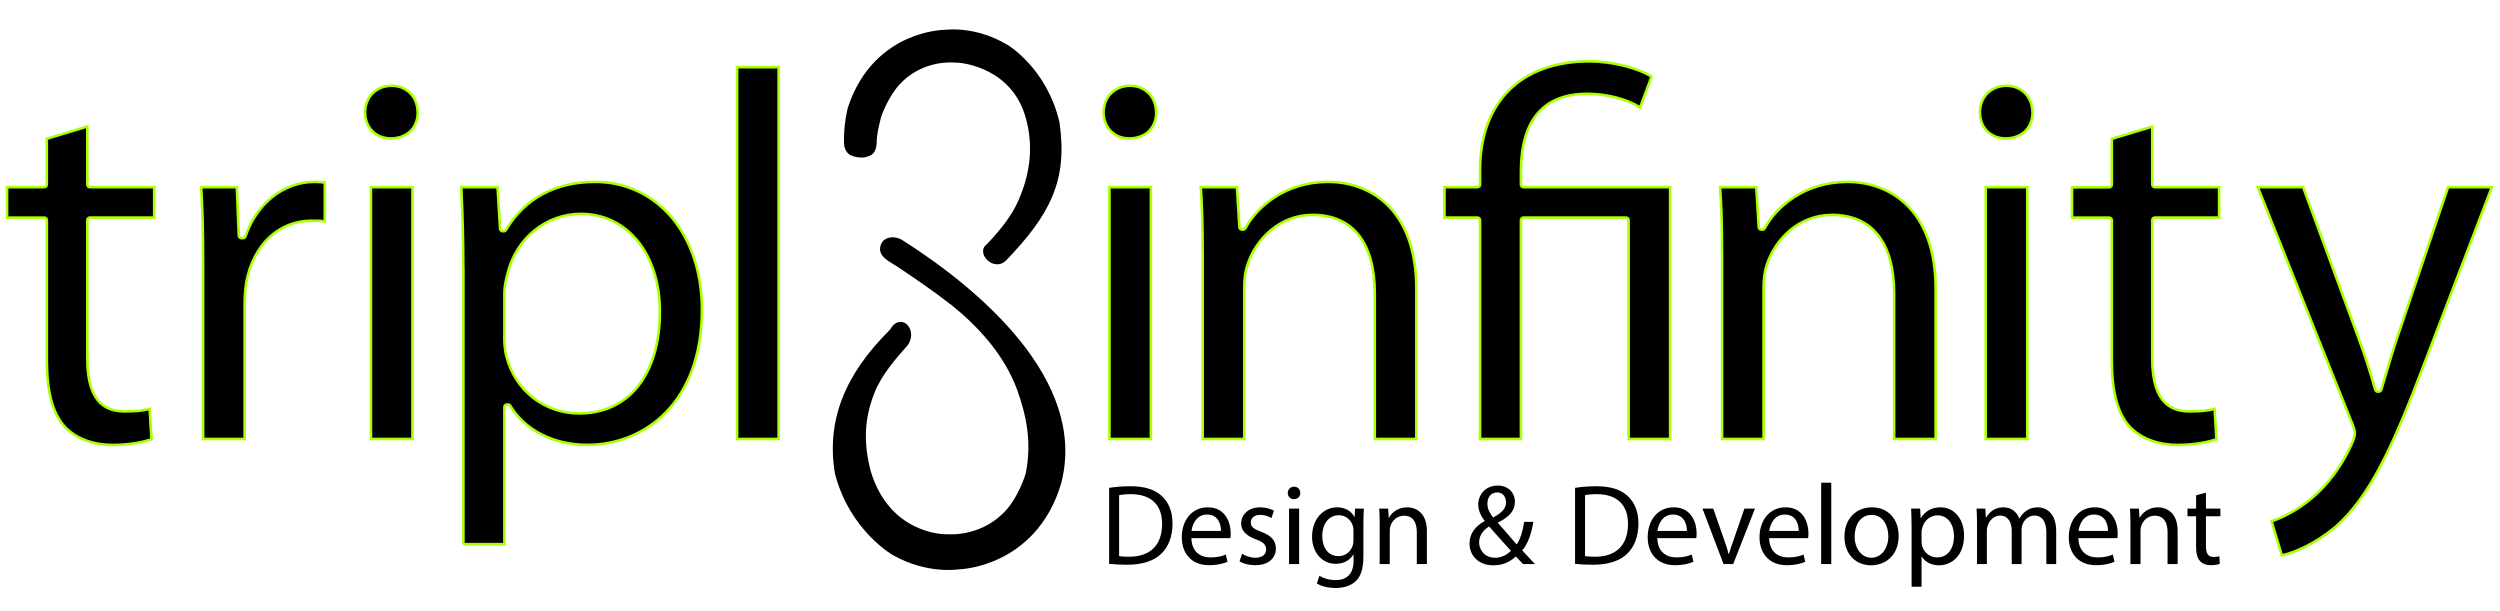
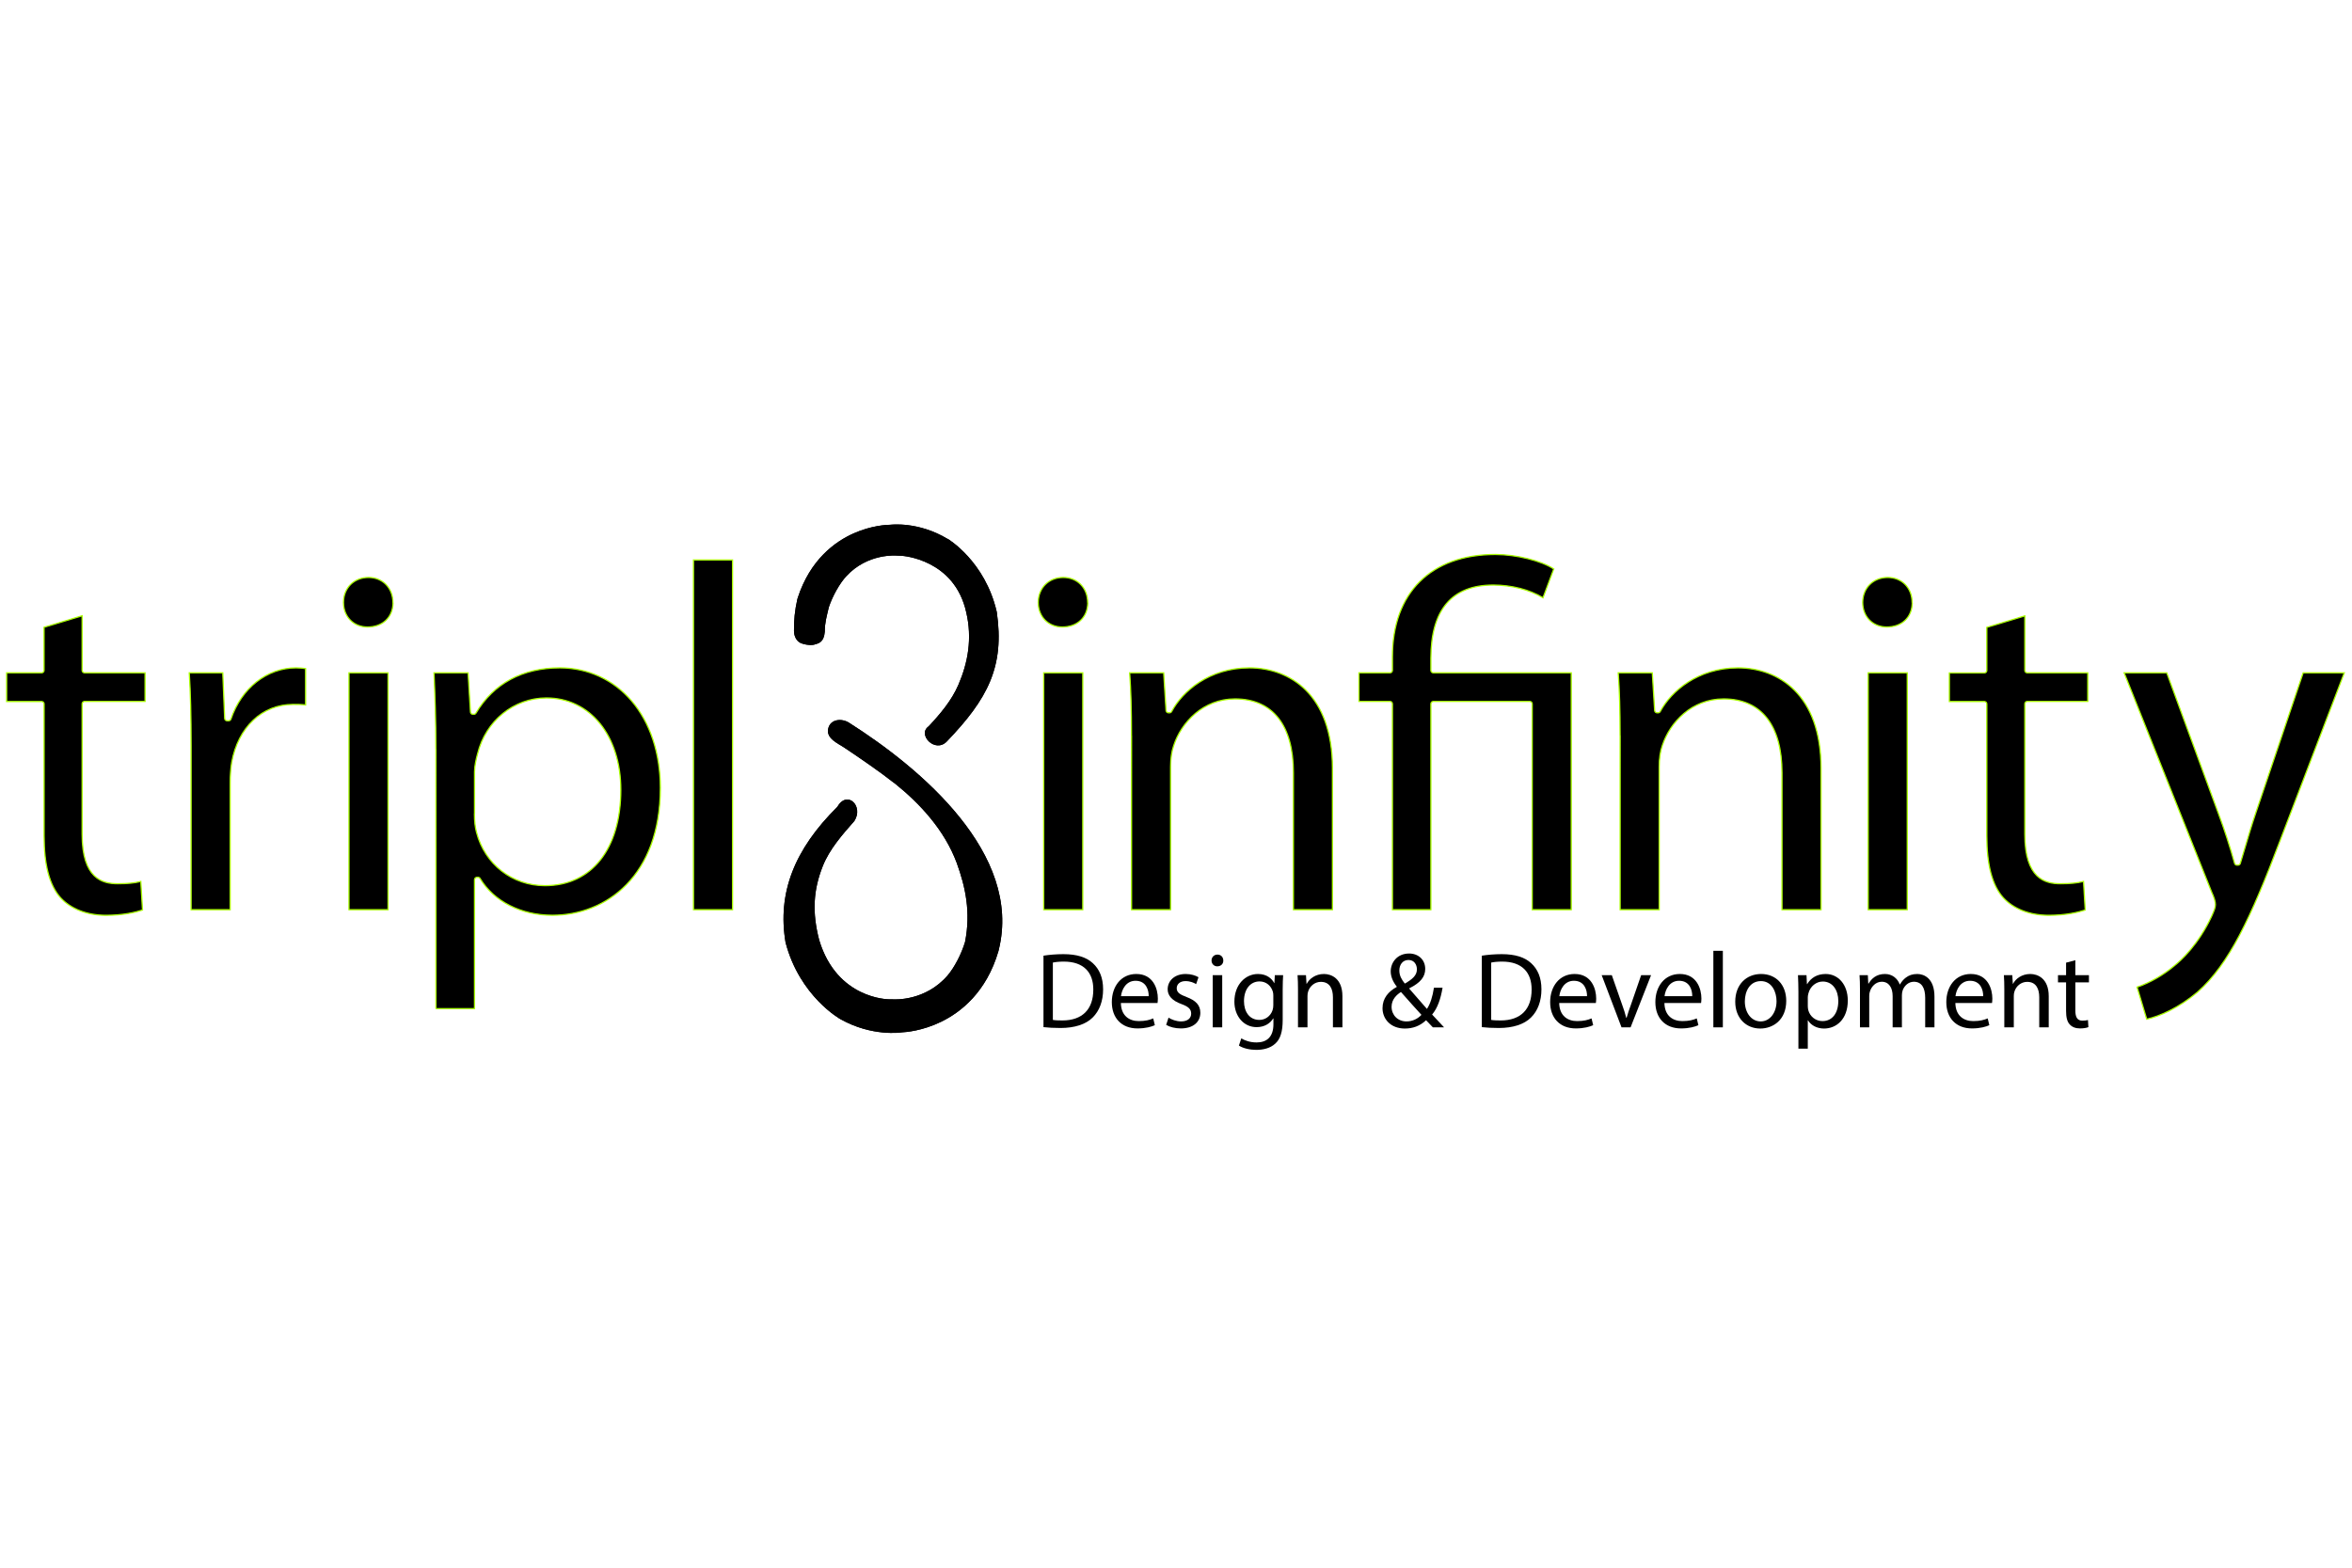
- <svg xmlns="http://www.w3.org/2000/svg" viewBox="0 0 960 234.375">
-   <g id="intro_tripl3infLogo">
-     <defs>
-       <g id="infSymMasks">
-         <mask id="infSymM1">
-           <path d="M386.774 17.198c-11.938-7.211-23.178-5.796-23.178-5.796-1.751.021-8.021.334-15.266 3.572-7.566 3.383-17.651 10.698-22.736 26.317l-.159.576c-.985 4.314-1.43 8.62-1.354 12.902.011 1.436.472 3.3 2 4.5 1.3 1 4.7 1.5 6.2 1.1 2.028-.563 3.999-1.021 4.368-5.303-.017-3.597.734-6.066 1.65-9.994 1.547-4.636 4.442-9.702 7.011-12.522 8.817-9.685 20.676-8.541 20.819-8.536l1.962.085c.186.012 21.5 1.3 26.3 23.1 2.5 10.688.681 20.566-3.233 29.609-2.784 6.432-7.453 11.918-12.14 16.917-4.708 3.3 2.6 11.1 7.4 6.2 16.846-17.527 23.652-30.63 20.43-52.89-4.757-20.838-20.066-29.891-20.066-29.891z" />
-         </mask>
-         <mask id="infSymM2">
-           <path d="M364.892 116.737c10.634 8.5 20.6 19.3 25.6 32.7 3.6 9.9 5.8 20.2 3.4 32.307-1.497 5.004-4.421 10.512-7.07 13.609-9.097 10.64-21.8 9.812-21.954 9.814l-2.099-.025c-.197-.01-21.155-.082-28.402-24.178-2.932-11.312-2.424-20.385 1.454-30.175 2.76-6.963 8.055-12.929 12.895-18.427 3.913-6.057-2.894-12.864-7.008-5.709-17.361 17.188-24.497 34.988-21.073 55.3 5.8 22.1 22.4 31.3 22.4 31.3 13 7.3 24.9 5.4 24.9 5.4 1.871-.08 8.559-.623 16.188-4.326 7.968-3.864 18.497-12.014 23.407-28.869l.15-.621c9.576-39.146-31.817-74.006-61.151-92.613-2.878-1.825-7.473-1.573-8.453 2.292-1.07 4.2 4.1 6.2 6.7 8 6 4 14.6 9.9 20.1 14.272z" />
-         </mask>
-       </g>
-     </defs>
-     <g class="logo">
-       <g id="letters" fill="#000" stroke="#aaff00">
-         <path d="M43.301,170.852c-7.764,0-14.379-2.563-18.628-7.219C20.186,158.581,18,150.326,18,138.406V84.572c0-0.552-0.448-1-1-1 H2.709V71.874h14.272c0.552,0,1-0.448,1-1V53.265l15.538-4.696v22.304c0,0.552,0.448,1,1,1h24.688v11.661H34.52 c-0.552,0-1,0.448-1,1v53.223c0,18.112,8.26,20.207,14.474,20.207c4.08,0,6.873-0.266,9.475-0.926l0.697,11.661 C55.414,169.598,50.315,170.852,43.301,170.852z" />
-         <path d="M78.002,168.566v-66.902C78,89.318,77.767,80.065,77.25,71.875h13.675l0.777,18.617 c0.022,0.536,0.463,0.958,0.999,0.958h0.609c0.429,0,0.81-0.273,0.947-0.679c4.306-12.717,14.739-20.934,26.58-20.934 c1.426,0,2.601,0.129,3.895,0.291v14.847c-1.554-0.214-3.174-0.214-5.117-0.214c-12.599,0-22.429,9.287-25.043,23.659 c-0.399,2.384-0.627,5.492-0.627,8.541v51.606H78.002z" />
-         <path d="M142.439,168.566V71.874h15.943v96.693H142.439z M150.005,53.157c-5.682,0-9.806-4.21-9.806-10.011 c0-5.919,4.296-10.215,10.215-10.215c5.772,0,9.961,4.296,9.961,10.215c0,0.104,0.016,0.204,0.045,0.298 C160.283,49.267,156.132,53.157,150.005,53.157z" />
-         <path d="M177.944,208.963l0.001-105.853c0-0.085-0.011-0.168-0.031-0.249c-0.005-11.804-0.362-21.436-0.771-30.988h13.917 l0.962,15.985c0.032,0.528,0.469,0.94,0.998,0.94h0.409c0.353,0,0.68-0.186,0.86-0.49c7.169-12.084,19-18.472,34.212-18.472 c11.441,0,21.836,4.786,29.269,13.477c7.586,8.87,11.764,21.478,11.764,35.502c0,35.932-22.129,52.016-44.061,52.016 c-12.808,0-23.846-5.613-29.526-15.016c-0.181-0.299-0.506-0.482-0.856-0.482h-0.409c-0.552,0-1,0.447-1,1v52.629H177.944z M193.688,129.146c-0.023,0.081-0.035,0.165-0.035,0.251c0,3.061,0.271,5.478,0.851,7.604 c3.356,13.006,14.575,21.753,27.914,21.753c19.106,0,30.975-14.994,30.975-39.131c0-22.081-12.485-37.502-30.362-37.502 c-13.287,0-24.839,9.37-28.092,22.785c-0.533,1.958-1.25,4.884-1.25,7.374V129.146z" />
-         <path d="M283.053 25.794H298.996V168.566H283.053z" />
-         <path d="M426.01,168.566V71.874h15.943v96.693H426.01z M433.575,53.157c-5.682,0-9.806-4.21-9.806-10.011 c0-5.919,4.296-10.215,10.216-10.215c5.772,0,9.961,4.296,9.961,10.215c0,0.104,0.016,0.204,0.045,0.298 C443.854,49.267,439.704,53.157,433.575,53.157z" />
-         <path d="M527.918,168.57v-55.896c0-19.448-8.465-30.158-23.836-30.158c-12.982,0-21.918,9.563-25.014,19.041 c-0.816,2.243-1.272,5.333-1.272,8.67v58.336h-15.943c0,0,0.001-70.958,0.001-70.976c0-0.075-0.008-0.148-0.024-0.219 c-0.003-10.495-0.226-18.215-0.741-25.494h13.886l0.963,15.376c0.033,0.527,0.47,0.938,0.998,0.938h0.41 c0.369,0,0.708-0.204,0.882-0.529c4.384-8.222,15.327-17.822,31.74-17.822c16.385,0,33.893,10.772,33.893,41.005v57.728 H527.918z" />
-         <path d="M625.392,168.566V84.537c0-0.552-0.447-1-1-1h-39.355c-0.553,0-1,0.448-1,1v84.029h-15.7V84.534c0-0.552-0.447-1-1-1 h-12.657V71.874h12.657c0.553,0,1-0.448,1-1v-5.505c0-26.187,15.71-41.821,42.025-41.821c8.537,0,18.768,2.561,23.831,5.904 l-4.392,11.771c-5.354-3.27-12.828-5.197-20.294-5.197c-16.901,0-25.471,10.079-25.471,29.956v4.892c0,0.552,0.447,1,1,1 h56.296v96.693H625.392z" />
-         <path d="M727.342,168.57v-55.896c0-19.448-8.467-30.158-23.84-30.158c-12.981,0-21.914,9.563-25.008,19.041 c-0.814,2.232-1.27,5.323-1.27,8.67v58.336h-15.945l0.003-70.976c0-0.076-0.009-0.151-0.025-0.224 c-0.003-10.479-0.229-18.196-0.747-25.488h13.894l0.959,15.376c0.033,0.527,0.47,0.938,0.998,0.938h0.41 c0.369,0,0.708-0.204,0.882-0.529c4.387-8.222,15.331-17.822,31.739-17.822c16.385,0,33.894,10.772,33.894,41.005v57.728 H727.342z" />
-         <path d="M762.53,168.566V71.874h15.942v96.693H762.53z M770.097,53.157c-5.685,0-9.811-4.21-9.811-10.011 c0-5.919,4.295-10.215,10.213-10.215c5.771,0,9.96,4.296,9.96,10.215c0,0.106,0.017,0.208,0.047,0.304 C780.366,49.27,776.219,53.157,770.097,53.157z" />
-         <path d="M836.25,170.852c-7.768,0-14.384-2.563-18.63-7.219c-4.489-5.05-6.675-13.305-6.675-25.227V84.572c0-0.552-0.447-1-1-1 h-14.291V71.914h14.291c0.553,0,1-0.448,1-1v-17.61l15.515-4.689v22.259c0,0.552,0.447,1,1,1h24.689v11.661H827.46 c-0.553,0-1,0.448-1,1v53.223c0,18.112,8.262,20.207,14.476,20.207c4.078,0,6.872-0.266,9.478-0.927l0.697,11.662 C848.36,169.598,843.264,170.852,836.25,170.852z" />
-         <path d="M872.275,200.183c5.259-1.816,10.715-4.933,15.106-8.644c2.779-2.201,9.89-8.63,15.35-20.328 c0.922-2.069,1.521-3.505,1.521-4.702c0-1.227-0.468-2.8-1.518-5.104l-35.729-89.53l17.391-0.001l21.172,57.667 c2.348,6.276,4.842,13.977,6.51,20.102c0.118,0.436,0.514,0.737,0.965,0.737h0.409c0.438,0,0.826-0.286,0.955-0.705 c0.617-1.994,1.258-4.174,1.931-6.46c1.295-4.402,2.763-9.393,4.376-14.104l19.349-57.238h16.791l-26.397,68.991 c-11.754,30.969-20.585,49.924-33.576,61.394c-7.671,6.449-15.53,9.866-20.662,11.006L872.275,200.183z" />
-       </g>
+ <svg xmlns="http://www.w3.org/2000/svg" id="Layer_2" width="1920px" height="1280px" x="0px" y="0px" version="1.1" viewBox="0 0 1920 1280" enable-background="new 0 0 1920 1280" xml:space="preserve">
+   <g id="logo_x5F_tripl3inf.svg">
+     <g id="main">
      <g id="infSym">
-         <g id="infSymPaths" fill="none" stroke-miterlimit="10">
-           <path id="infSymPaths_1" stroke-width="15" d="M374 103.688c0 0 31.5-22.035 26.5-57.018 c0 0 0.538-27.482-34.655-28.982c-39.655-1-37.345 50.478-37.345 50.5" style="mask: url(#infSymM1)" />
-           <path id="infSymPaths_2" stroke-width="16" d="M326.588 86.688c0 0 11.7 5.7 40.4 27 c31.911 23.7 35 42 35 62.5c0.036 24-21.706 36.366-37.193 36.754c0 0-22.098 1.973-34.37-20.754 c-11.605-23.852-3.799-36.889-3.887-37.194c0 0 6.7-20.245 24.412-32.306" style="mask: url(#infSymM2)" />
+         <g id="infSymPaths" fill="none">
+           <path id="infSymPaths_1" d="M748,613.001c0,0,63-44.07,53-114.036c0,0,1.076-54.964-69.31-57.964 c-79.31-2-74.69,100.956-74.69,101" />
+           <path id="infSymPaths_2" d="M653.176,579.001c0,0,23.4,11.4,80.8,54c63.822,47.4,70,84,70,125 c0.072,48-43.412,72.732-74.386,73.508c0,0-44.196,3.946-68.74-41.508c-23.21-47.704-7.598-73.778-7.774-74.388 c0,0,13.4-40.49,48.824-64.612" />
        </g>
        <g id="infSymWhole">
-           <path d="M386.774 17.198c-11.938-7.211-23.178-5.796-23.178-5.796-1.751.021-8.021.334-15.266 3.572-7.566 3.383-17.651 10.698-22.736 26.317l-.159.576c-.985 4.314-1.43 8.62-1.354 12.902.011 1.436.472 3.3 2 4.5 1.3 1 4.7 1.5 6.2 1.1 2.028-.563 3.999-1.021 4.368-5.303-.017-3.597.734-6.066 1.65-9.994 1.547-4.636 4.442-9.702 7.011-12.522 8.817-9.685 20.676-8.541 20.819-8.536l1.962.085c.186.012 21.5 1.3 26.3 23.1 2.5 10.688.681 20.566-3.233 29.609-2.784 6.432-7.453 11.918-12.14 16.917-4.708 3.3 2.6 11.1 7.4 6.2 16.846-17.527 23.652-30.63 20.43-52.89-4.757-20.838-20.066-29.891-20.066-29.891z" />
-           <path d="M364.892 116.737c10.634 8.5 20.6 19.3 25.6 32.7 3.6 9.9 5.8 20.2 3.4 32.307-1.497 5.004-4.421 10.512-7.07 13.609-9.097 10.64-21.8 9.812-21.954 9.814l-2.099-.025c-.197-.01-21.155-.082-28.402-24.178-2.932-11.312-2.424-20.385 1.454-30.175 2.76-6.963 8.055-12.929 12.895-18.427 3.913-6.057-2.894-12.864-7.008-5.709-17.361 17.188-24.497 34.988-21.073 55.3 5.8 22.1 22.4 31.3 22.4 31.3 13 7.3 24.9 5.4 24.9 5.4 1.871-.08 8.559-.623 16.188-4.326 7.968-3.864 18.497-12.014 23.407-28.869l.15-.621c9.576-39.146-31.817-74.006-61.151-92.613-2.878-1.825-7.473-1.573-8.453 2.292-1.07 4.2 4.1 6.2 6.7 8 6 4 14.6 9.9 20.1 14.272z" />
+           <path d="M773.548,440.021c-23.876-14.422-46.356-11.592-46.356-11.592c-3.502,0.042-16.042,0.668-30.532,7.144 c-15.132,6.766-35.302,21.396-45.472,52.634l-0.318,1.152c-1.97,8.628-2.86,17.24-2.708,25.804c0.022,2.872,0.944,6.6,4,9 c2.6,2,9.4,3,12.4,2.2c4.056-1.126,7.998-2.042,8.736-10.606c-0.034-7.194,1.468-12.132,3.3-19.988 c3.094-9.272,8.884-19.404,14.022-25.044c17.634-19.37,41.352-17.082,41.638-17.072l3.924,0.17c0.372,0.024,43,2.6,52.6,46.2 c5,21.376,1.362,41.132-6.466,59.218c-5.568,12.864-14.906,23.836-24.28,33.834c-9.416,6.6,5.2,22.2,14.8,12.4 c33.692-35.054,47.304-61.26,40.86-105.78c-9.514-41.676-40.132-59.782-40.132-59.782L773.548,440.021z" />
+           <path d="M729.784,639.099c21.268,17,41.2,38.6,51.2,65.4c7.2,19.8,11.6,40.4,6.8,64.614 c-2.994,10.008-8.842,21.024-14.14,27.218c-18.194,21.28-43.6,19.624-43.908,19.628l-4.198-0.05 c-0.394-0.02-42.31-0.164-56.804-48.356c-5.864-22.624-4.848-40.77,2.908-60.35c5.52-13.926,16.11-25.858,25.79-36.854 c7.826-12.114-5.788-25.728-14.016-11.418c-34.722,34.376-48.994,69.976-42.146,110.6c11.6,44.2,44.8,62.6,44.8,62.6 c26,14.6,49.8,10.8,49.8,10.8c3.742-0.16,17.118-1.246,32.376-8.652c15.936-7.728,36.994-24.028,46.814-57.738l0.3-1.242 c19.152-78.292-63.634-148.012-122.302-185.226c-5.756-3.65-14.946-3.146-16.906,4.584c-2.14,8.4,8.2,12.4,13.4,16 c12,8,29.2,19.8,40.2,28.544L729.784,639.099z" />
        </g>
      </g>
+       <g id="letters" stroke="#AAFF00">
+         <path d="M86.602,747.329c-15.528,0-28.758-5.126-37.256-14.438C40.372,722.787,36,706.277,36,682.437V574.769 c0-1.104-0.896-2-2-2H5.418v-23.396h28.544c1.104,0,2-0.896,2-2v-35.218l31.076-9.392v44.608c0,1.104,0.896,2,2,2h49.376v23.322 H69.04c-1.104,0-2,0.896-2,2v106.446c0,36.224,16.52,40.414,28.948,40.414c8.16,0,13.746-0.532,18.95-1.852l1.394,23.322 C110.828,744.821,100.63,747.329,86.602,747.329z" />
+         <path d="M156.004,742.757V608.953c-0.004-24.692-0.47-43.198-1.504-59.578h27.35l1.554,37.234 c0.044,1.072,0.926,1.916,1.998,1.916h1.218c0.858,0,1.62-0.546,1.894-1.358c8.612-25.434,29.478-41.868,53.16-41.868 c2.852,0,5.202,0.258,7.79,0.582v29.694c-3.108-0.428-6.348-0.428-10.234-0.428c-25.198,0-44.858,18.574-50.086,47.318 c-0.798,4.768-1.254,10.984-1.254,17.082v103.212h-31.886L156.004,742.757L156.004,742.757z" />
+         <path d="M284.878,742.757V549.373h31.886v193.386h-31.886V742.757z M300.01,511.939 c-11.364,0-19.612-8.42-19.612-20.022c0-11.838,8.592-20.43,20.43-20.43c11.544,0,19.922,8.592,19.922,20.43 c0,0.208,0.032,0.408,0.09,0.596C320.566,504.159,312.264,511.939,300.01,511.939z" />
+         <path d="M355.888,823.551l0.002-211.706c0-0.17-0.022-0.336-0.062-0.498 c-0.01-23.608-0.724-42.872-1.542-61.976h27.834l1.924,31.97c0.064,1.056,0.938,1.88,1.996,1.88h0.818 c0.706,0,1.36-0.372,1.72-0.98c14.338-24.168,38-36.944,68.424-36.944c22.882,0,43.672,9.572,58.538,26.954 c15.172,17.74,23.528,42.956,23.528,71.004c0,71.864-44.258,104.032-88.122,104.032c-25.616,0-47.692-11.226-59.052-30.032 c-0.362-0.598-1.012-0.964-1.712-0.964h-0.818c-1.104,0-2,0.894-2,2V823.549h-31.476L355.888,823.551L355.888,823.551z M387.376,663.917c-0.046,0.162-0.07,0.33-0.07,0.502c0,6.122,0.542,10.956,1.702,15.208 c6.712,26.012,29.15,43.506,55.828,43.506c38.212,0,61.95-29.988,61.95-78.262c0-44.162-24.97-75.004-60.724-75.004 c-26.574,0-49.678,18.74-56.184,45.57c-1.066,3.916-2.5,9.768-2.5,14.748v33.732h-0.002V663.917z" />
+         <path d="M566.106,457.213h31.886v285.544h-31.886V457.213z" />
+         <path d="M852.02,742.757V549.373h31.886v193.386H852.02V742.757z M867.15,511.939 c-11.364,0-19.612-8.42-19.612-20.022c0-11.838,8.592-20.43,20.432-20.43c11.544,0,19.922,8.592,19.922,20.43 c0,0.208,0.032,0.408,0.09,0.596C887.708,504.159,879.408,511.939,867.15,511.939z" />
+         <path d="M1055.836,742.765V630.973c0-38.896-16.93-60.316-47.672-60.316 c-25.964,0-43.836,19.126-50.028,38.082c-1.632,4.486-2.544,10.666-2.544,17.34v116.672h-31.886c0,0,0.002-141.916,0.002-141.952 c0-0.15-0.016-0.296-0.048-0.438c-0.006-20.99-0.452-36.43-1.482-50.988h27.772l1.926,30.752 c0.066,1.054,0.94,1.876,1.996,1.876h0.82c0.738,0,1.416-0.408,1.764-1.058c8.768-16.444,30.654-35.644,63.48-35.644 c32.77,0,67.786,21.544,67.786,82.01v115.456h-31.886V742.765z" />
+         <path d="M1250.784,742.757V574.699c0-1.104-0.894-2-2-2h-78.71c-1.106,0-2,0.896-2,2v168.058h-31.4V574.693 c0-1.104-0.894-2-2-2h-25.314v-23.32h25.314c1.106,0,2-0.896,2-2v-11.01c0-52.374,31.42-83.642,84.05-83.642 c17.074,0,37.536,5.122,47.662,11.808l-8.784,23.542c-10.708-6.54-25.656-10.394-40.588-10.394 c-33.802,0-50.942,20.158-50.942,59.912v9.784c0,1.104,0.894,2,2,2h112.592v193.386h-31.88V742.757z" />
+         <path d="M1454.684,742.765V630.973c0-38.896-16.934-60.316-47.68-60.316 c-25.962,0-43.828,19.126-50.016,38.082c-1.628,4.464-2.54,10.646-2.54,17.34v116.672h-31.89l0.006-141.952 c0-0.152-0.018-0.302-0.05-0.448c-0.006-20.958-0.458-36.392-1.494-50.976h27.788l1.918,30.752 c0.066,1.054,0.94,1.876,1.996,1.876h0.82c0.738,0,1.416-0.408,1.764-1.058c8.774-16.444,30.662-35.644,63.478-35.644 c32.77,0,67.788,21.544,67.788,82.01v115.456h-31.888V742.765z" />
+         <path d="M1525.06,742.757V549.373h31.884v193.386h-31.884V742.757z M1540.194,511.939 c-11.37,0-19.622-8.42-19.622-20.022c0-11.838,8.59-20.43,20.426-20.43c11.542,0,19.92,8.592,19.92,20.43 c0,0.212,0.034,0.416,0.094,0.608C1560.732,504.165,1552.438,511.939,1540.194,511.939z" />
+         <path d="M1672.5,747.329c-15.536,0-28.768-5.126-37.26-14.438c-8.978-10.1-13.35-26.61-13.35-50.454V574.769 c0-1.104-0.894-2-2-2h-28.582v-23.316h28.582c1.106,0,2-0.896,2-2v-35.22l31.03-9.378v44.518c0,1.104,0.894,2,2,2h49.378v23.322 H1654.92c-1.106,0-2,0.896-2,2v106.446c0,36.224,16.524,40.414,28.952,40.414c8.156,0,13.744-0.532,18.956-1.854l1.394,23.324 C1696.72,744.821,1686.528,747.329,1672.5,747.329z" />
+         <path d="M1744.55,805.991c10.518-3.632,21.43-9.866,30.212-17.288c5.558-4.402,19.78-17.26,30.7-40.656 c1.844-4.138,3.042-7.01,3.042-9.404c0-2.454-0.936-5.6-3.036-10.208l-71.458-179.06l34.782-0.002l42.344,115.334 c4.696,12.552,9.684,27.954,13.02,40.204c0.236,0.872,1.028,1.474,1.93,1.474h0.818c0.876,0,1.652-0.572,1.91-1.41 c1.234-3.988,2.516-8.348,3.862-12.92c2.59-8.804,5.526-18.786,8.752-28.208l38.698-114.476h33.582l-52.794,137.982 c-23.508,61.938-41.17,99.848-67.152,122.788c-15.342,12.898-31.06,19.732-41.324,22.012L1744.55,805.991z" />
+       </g>
      <g id="desanddev">
-         <path d="M425.911,187.332c2.333-0.352,5.105-0.615,8.142-0.615c5.5,0,9.417,1.275,12.014,3.696 c2.64,2.42,4.181,5.853,4.181,10.649c0,4.841-1.497,8.801-4.269,11.529c-2.772,2.772-7.349,4.269-13.114,4.269 c-2.729,0-5.017-0.132-6.953-0.352V187.332z M429.739,213.561c0.968,0.176,2.376,0.22,3.873,0.22 c8.186,0,12.63-4.576,12.63-12.586c0.044-6.997-3.917-11.441-12.014-11.441c-1.98,0-3.477,0.176-4.489,0.396V213.561z" />
-         <path d="M457.502,206.651c0.088,5.236,3.433,7.393,7.305,7.393c2.772,0,4.445-0.483,5.897-1.1l0.66,2.772 c-1.364,0.616-3.697,1.32-7.085,1.32c-6.557,0-10.474-4.313-10.474-10.738s3.784-11.485,9.989-11.485 c6.953,0,8.801,6.117,8.801,10.033c0,0.792-0.088,1.408-0.132,1.805H457.502z M468.856,203.879 c0.044-2.465-1.012-6.293-5.369-6.293c-3.917,0-5.633,3.608-5.941,6.293H468.856z" />
-         <path d="M476.95,212.636c1.144,0.748,3.168,1.541,5.105,1.541c2.816,0,4.137-1.408,4.137-3.169 c0-1.849-1.101-2.86-3.961-3.917c-3.829-1.363-5.633-3.476-5.633-6.028c0-3.433,2.772-6.249,7.35-6.249 c2.156,0,4.049,0.616,5.236,1.32l-0.968,2.816c-0.836-0.528-2.377-1.232-4.357-1.232c-2.288,0-3.564,1.32-3.564,2.904 c0,1.761,1.276,2.553,4.049,3.608c3.697,1.408,5.589,3.257,5.589,6.426c0,3.74-2.904,6.381-7.965,6.381 c-2.333,0-4.489-0.572-5.985-1.452L476.95,212.636z" />
-         <path d="M499.303,189.312c0.044,1.32-0.925,2.377-2.465,2.377c-1.364,0-2.332-1.057-2.332-2.377 c0-1.364,1.012-2.42,2.42-2.42C498.378,186.893,499.303,187.948,499.303,189.312z M494.99,216.597v-21.299h3.872v21.299H494.99z" />
-         <path d="M523.725,195.298c-0.088,1.54-0.177,3.256-0.177,5.853v12.366c0,4.885-0.968,7.877-3.036,9.725 c-2.068,1.937-5.061,2.553-7.745,2.553c-2.553,0-5.369-0.616-7.085-1.76l0.968-2.949c1.408,0.881,3.608,1.673,6.249,1.673 c3.961,0,6.865-2.068,6.865-7.438v-2.376h-0.088c-1.188,1.98-3.477,3.564-6.777,3.564c-5.28,0-9.065-4.488-9.065-10.386 c0-7.217,4.709-11.31,9.594-11.31c3.696,0,5.721,1.937,6.645,3.696h0.089l0.176-3.212H523.725z M519.72,203.703 c0-0.66-0.044-1.232-0.22-1.761c-0.704-2.244-2.597-4.093-5.413-4.093c-3.696,0-6.337,3.125-6.337,8.054 c0,4.181,2.112,7.657,6.293,7.657c2.376,0,4.532-1.496,5.369-3.961c0.22-0.66,0.308-1.408,0.308-2.068V203.703z" />
-         <path d="M529.794,201.062c0-2.2-0.044-4.005-0.177-5.765h3.433l0.22,3.521h0.089 c1.056-2.024,3.521-4.005,7.041-4.005c2.948,0,7.524,1.761,7.524,9.065v12.718h-3.872v-12.277c0-3.433-1.276-6.293-4.929-6.293 c-2.553,0-4.533,1.804-5.193,3.96c-0.176,0.484-0.264,1.145-0.264,1.805v12.806h-3.872V201.062z" />
-         <path d="M584.844,216.597c-0.836-0.836-1.628-1.672-2.772-2.904c-2.552,2.376-5.413,3.389-8.669,3.389 c-5.765,0-9.109-3.873-9.109-8.317c0-4.049,2.42-6.821,5.809-8.669v-0.133c-1.54-1.936-2.464-4.092-2.464-6.204 c0-3.609,2.596-7.306,7.524-7.306c3.697,0,6.558,2.465,6.558,6.293c0,3.125-1.805,5.589-6.514,7.921v0.133 c2.509,2.904,5.325,6.16,7.218,8.272c1.364-2.068,2.288-4.929,2.86-8.669h3.521c-0.792,4.665-2.068,8.361-4.269,10.958 c1.584,1.672,3.124,3.344,4.885,5.236H584.844z M580.18,211.492c-1.761-1.937-5.062-5.545-8.361-9.329 c-1.585,1.012-3.829,2.904-3.829,6.028c0,3.389,2.509,5.985,6.073,5.985C576.614,214.177,578.771,213.032,580.18,211.492z M571.158,193.405c0,2.112,0.968,3.74,2.244,5.325c2.992-1.717,4.929-3.301,4.929-5.81c0-1.804-1.013-3.828-3.433-3.828 C572.434,189.093,571.158,191.117,571.158,193.405z" />
-         <path d="M604.821,187.332c2.332-0.352,5.104-0.615,8.141-0.615c5.501,0,9.418,1.275,12.014,3.696 c2.641,2.42,4.181,5.853,4.181,10.649c0,4.841-1.496,8.801-4.269,11.529c-2.772,2.772-7.349,4.269-13.113,4.269 c-2.729,0-5.017-0.132-6.953-0.352V187.332z M608.649,213.561c0.969,0.176,2.377,0.22,3.873,0.22 c8.185,0,12.63-4.576,12.63-12.586c0.044-6.997-3.917-11.441-12.014-11.441c-1.98,0-3.477,0.176-4.489,0.396V213.561z" />
-         <path d="M636.413,206.651c0.088,5.236,3.433,7.393,7.305,7.393c2.772,0,4.444-0.483,5.896-1.1l0.66,2.772 c-1.364,0.616-3.696,1.32-7.085,1.32c-6.557,0-10.474-4.313-10.474-10.738s3.785-11.485,9.99-11.485 c6.952,0,8.801,6.117,8.801,10.033c0,0.792-0.088,1.408-0.132,1.805H636.413z M647.767,203.879 c0.044-2.465-1.013-6.293-5.369-6.293c-3.916,0-5.633,3.608-5.94,6.293H647.767z" />
-         <path d="M657.885,195.298l4.181,11.97c0.704,1.937,1.275,3.696,1.716,5.456h0.132 c0.484-1.76,1.101-3.52,1.805-5.456l4.137-11.97h4.048l-8.36,21.299h-3.697l-8.097-21.299H657.885z" />
-         <path d="M679.356,206.651c0.088,5.236,3.433,7.393,7.305,7.393c2.772,0,4.444-0.483,5.896-1.1l0.66,2.772 c-1.364,0.616-3.696,1.32-7.085,1.32c-6.557,0-10.474-4.313-10.474-10.738s3.785-11.485,9.99-11.485 c6.952,0,8.801,6.117,8.801,10.033c0,0.792-0.088,1.408-0.132,1.805H679.356z M690.71,203.879 c0.044-2.465-1.013-6.293-5.369-6.293c-3.916,0-5.633,3.608-5.94,6.293H690.71z" />
-         <path d="M699.332,185.353h3.872v31.244h-3.872V185.353z" />
-         <path d="M729.077,205.771c0,7.877-5.457,11.31-10.605,11.31c-5.765,0-10.21-4.225-10.21-10.958 c0-7.129,4.665-11.31,10.562-11.31C724.94,194.813,729.077,199.258,729.077,205.771z M712.179,205.991 c0,4.665,2.685,8.186,6.469,8.186c3.696,0,6.469-3.477,6.469-8.273c0-3.608-1.804-8.186-6.381-8.186 C714.159,197.718,712.179,201.942,712.179,205.991z" />
-         <path d="M734.047,202.251c0-2.729-0.089-4.929-0.177-6.953h3.477l0.177,3.652h0.088 c1.584-2.597,4.092-4.137,7.568-4.137c5.149,0,9.021,4.356,9.021,10.825c0,7.657-4.664,11.442-9.682,11.442 c-2.816,0-5.28-1.232-6.557-3.345h-0.088v11.573h-3.828V202.251z M737.875,207.928c0,0.571,0.088,1.1,0.176,1.584 c0.704,2.685,3.037,4.532,5.809,4.532c4.093,0,6.47-3.344,6.47-8.229c0-4.269-2.245-7.922-6.337-7.922 c-2.641,0-5.105,1.893-5.854,4.797c-0.132,0.484-0.264,1.057-0.264,1.584V207.928z" />
-         <path d="M759.17,201.062c0-2.2-0.045-4.005-0.177-5.765h3.389l0.176,3.433h0.133 c1.188-2.024,3.168-3.917,6.688-3.917c2.904,0,5.104,1.761,6.029,4.269h0.088c0.66-1.188,1.496-2.112,2.376-2.772 c1.276-0.968,2.685-1.496,4.709-1.496c2.816,0,6.997,1.849,6.997,9.241v12.542h-3.785v-12.058c0-4.093-1.496-6.557-4.62-6.557 c-2.2,0-3.917,1.628-4.577,3.521c-0.176,0.527-0.308,1.231-0.308,1.936v13.158h-3.784v-12.762c0-3.389-1.497-5.853-4.445-5.853 c-2.42,0-4.181,1.936-4.797,3.872c-0.22,0.572-0.308,1.232-0.308,1.893v12.85h-3.784V201.062z" />
-         <path d="M798.11,206.651c0.088,5.236,3.433,7.393,7.305,7.393c2.772,0,4.444-0.483,5.896-1.1l0.66,2.772 c-1.364,0.616-3.696,1.32-7.085,1.32c-6.557,0-10.474-4.313-10.474-10.738s3.785-11.485,9.99-11.485 c6.952,0,8.801,6.117,8.801,10.033c0,0.792-0.088,1.408-0.132,1.805H798.11z M809.464,203.879 c0.044-2.465-1.013-6.293-5.369-6.293c-3.916,0-5.633,3.608-5.94,6.293H809.464z" />
-         <path d="M818.086,201.062c0-2.2-0.045-4.005-0.177-5.765h3.433l0.221,3.521h0.088 c1.056-2.024,3.521-4.005,7.041-4.005c2.948,0,7.524,1.761,7.524,9.065v12.718h-3.872v-12.277c0-3.433-1.276-6.293-4.929-6.293 c-2.553,0-4.533,1.804-5.193,3.96c-0.176,0.484-0.264,1.145-0.264,1.805v12.806h-3.872V201.062z" />
-         <path d="M847.082,189.181v6.117h5.545v2.948h-5.545v11.485c0,2.641,0.748,4.137,2.904,4.137 c1.013,0,1.761-0.132,2.244-0.264l0.177,2.904c-0.748,0.308-1.937,0.528-3.433,0.528c-1.805,0-3.257-0.572-4.181-1.629 c-1.101-1.144-1.496-3.036-1.496-5.545v-11.617h-3.301v-2.948h3.301v-5.105L847.082,189.181z" />
+         <path d="M851.822,780.289c4.666-0.704,10.21-1.23,16.284-1.23c11,0,18.834,2.55,24.028,7.392 c5.28,4.84,8.362,11.706,8.362,21.298c0,9.682-2.994,17.602-8.538,23.058c-5.544,5.544-14.698,8.538-26.228,8.538 c-5.458,0-10.034-0.264-13.906-0.704v-58.352L851.822,780.289L851.822,780.289z M859.478,832.747 c1.936,0.352,4.752,0.44,7.746,0.44c16.372,0,25.26-9.152,25.26-25.172c0.088-13.994-7.834-22.882-24.028-22.882 c-3.96,0-6.954,0.352-8.978,0.792L859.478,832.747L859.478,832.747z" />
+         <path d="M915.004,818.927c0.176,10.472,6.866,14.786,14.61,14.786c5.544,0,8.89-0.966,11.794-2.2l1.32,5.544 c-2.728,1.232-7.394,2.64-14.17,2.64c-13.114,0-20.948-8.626-20.948-21.476s7.568-22.97,19.978-22.97 c13.906,0,17.602,12.234,17.602,20.066c0,1.584-0.176,2.816-0.264,3.61H915.004z M937.712,813.383 c0.088-4.93-2.024-12.586-10.738-12.586c-7.834,0-11.266,7.216-11.882,12.586H937.712z" />
+         <path d="M953.9,830.897c2.288,1.496,6.336,3.082,10.21,3.082c5.632,0,8.274-2.816,8.274-6.338c0-3.698-2.202-5.72-7.922-7.834 c-7.658-2.726-11.266-6.952-11.266-12.056c0-6.866,5.544-12.498,14.7-12.498c4.312,0,8.098,1.232,10.472,2.64l-1.936,5.632 c-1.672-1.056-4.754-2.464-8.714-2.464c-4.576,0-7.128,2.64-7.128,5.808c0,3.522,2.552,5.106,8.098,7.216 c7.394,2.816,11.178,6.514,11.178,12.852c0,7.48-5.808,12.762-15.93,12.762c-4.666,0-8.978-1.144-11.97-2.904L953.9,830.897z" />
+         <path d="M998.606,784.249c0.088,2.64-1.85,4.754-4.93,4.754c-2.728,0-4.664-2.114-4.664-4.754c0-2.728,2.024-4.84,4.84-4.84 C996.756,779.411,998.606,781.521,998.606,784.249z M989.98,838.819v-42.598h7.744v42.598H989.98z" />
+         <path d="M1047.45,796.221c-0.176,3.08-0.354,6.512-0.354,11.706v24.732c0,9.77-1.936,15.754-6.072,19.45 c-4.136,3.874-10.122,5.106-15.49,5.106c-5.106,0-10.738-1.232-14.17-3.52l1.936-5.898c2.816,1.762,7.216,3.346,12.498,3.346 c7.922,0,13.73-4.136,13.73-14.876v-4.752h-0.176c-2.376,3.96-6.954,7.128-13.554,7.128c-10.56,0-18.13-8.976-18.13-20.772 c0-14.434,9.418-22.62,19.188-22.62c7.392,0,11.442,3.874,13.29,7.392h0.178l0.352-6.424h6.774V796.221z M1039.44,813.031 c0-1.32-0.088-2.464-0.44-3.522c-1.408-4.488-5.194-8.186-10.826-8.186c-7.392,0-12.674,6.25-12.674,16.108 c0,8.362,4.224,15.314,12.586,15.314c4.752,0,9.064-2.992,10.738-7.922c0.44-1.32,0.616-2.816,0.616-4.136V813.031z" />
+         <path d="M1059.588,807.749c0-4.4-0.088-8.01-0.354-11.53h6.866l0.44,7.042h0.178c2.112-4.048,7.042-8.01,14.082-8.01 c5.896,0,15.048,3.522,15.048,18.13v25.436h-7.744v-24.554c0-6.866-2.552-12.586-9.858-12.586c-5.106,0-9.066,3.608-10.386,7.92 c-0.352,0.968-0.528,2.29-0.528,3.61v25.612h-7.744V807.749H1059.588z" />
+         <path d="M1169.688,838.819c-1.672-1.672-3.256-3.344-5.544-5.808c-5.104,4.752-10.826,6.778-17.338,6.778 c-11.53,0-18.218-7.746-18.218-16.634c0-8.098,4.84-13.642,11.618-17.338v-0.266c-3.08-3.872-4.928-8.184-4.928-12.408 c0-7.218,5.192-14.612,15.048-14.612c7.394,0,13.116,4.93,13.116,12.586c0,6.25-3.61,11.178-13.028,15.842v0.266 c5.018,5.808,10.65,12.32,14.436,16.544c2.728-4.136,4.576-9.858,5.72-17.338h7.042c-1.584,9.33-4.136,16.722-8.538,21.916 c3.168,3.344,6.248,6.688,9.77,10.472h-9.156V838.819z M1160.36,828.609c-3.522-3.874-10.124-11.09-16.722-18.658 c-3.17,2.024-7.658,5.808-7.658,12.056c0,6.778,5.018,11.97,12.146,11.97C1153.228,833.979,1157.542,831.689,1160.36,828.609z M1142.316,792.435c0,4.224,1.936,7.48,4.488,10.65c5.984-3.434,9.858-6.602,9.858-11.62c0-3.608-2.026-7.656-6.866-7.656 C1144.868,783.811,1142.316,787.859,1142.316,792.435z" />
+         <path d="M1209.642,780.289c4.664-0.704,10.208-1.23,16.282-1.23c11.002,0,18.836,2.55,24.028,7.392 c5.282,4.84,8.362,11.706,8.362,21.298c0,9.682-2.992,17.602-8.538,23.058c-5.544,5.544-14.698,8.538-26.226,8.538 c-5.458,0-10.034-0.264-13.906-0.704v-58.352L1209.642,780.289L1209.642,780.289z M1217.298,832.747 c1.938,0.352,4.754,0.44,7.746,0.44c16.37,0,25.26-9.152,25.26-25.172c0.088-13.994-7.834-22.882-24.028-22.882 c-3.96,0-6.954,0.352-8.978,0.792V832.747z" />
+         <path d="M1272.826,818.927c0.176,10.472,6.866,14.786,14.61,14.786c5.544,0,8.888-0.966,11.792-2.2l1.32,5.544 c-2.728,1.232-7.392,2.64-14.17,2.64c-13.114,0-20.948-8.626-20.948-21.476s7.57-22.97,19.98-22.97 c13.904,0,17.602,12.234,17.602,20.066c0,1.584-0.176,2.816-0.264,3.61H1272.826z M1295.534,813.383 c0.088-4.93-2.026-12.586-10.738-12.586c-7.832,0-11.266,7.216-11.88,12.586H1295.534z" />
+         <path d="M1315.77,796.221l8.362,23.94c1.408,3.874,2.55,7.392,3.432,10.912h0.264c0.968-3.52,2.202-7.04,3.61-10.912 l8.274-23.94h8.096l-16.72,42.598h-7.394l-16.194-42.598H1315.77z" />
+         <path d="M1358.712,818.927c0.176,10.472,6.866,14.786,14.61,14.786c5.544,0,8.888-0.966,11.792-2.2l1.32,5.544 c-2.728,1.232-7.392,2.64-14.17,2.64c-13.114,0-20.948-8.626-20.948-21.476s7.57-22.97,19.98-22.97 c13.904,0,17.602,12.234,17.602,20.066c0,1.584-0.176,2.816-0.264,3.61H1358.712z M1381.42,813.383 c0.088-4.93-2.026-12.586-10.738-12.586c-7.832,0-11.266,7.216-11.88,12.586H1381.42z" />
+         <path d="M1398.664,776.331h7.744v62.488h-7.744V776.331z" />
+         <path d="M1458.154,817.167c0,15.754-10.914,22.62-21.21,22.62c-11.53,0-20.42-8.45-20.42-21.916 c0-14.258,9.33-22.62,21.124-22.62C1449.88,795.251,1458.154,804.141,1458.154,817.167z M1424.358,817.607 c0,9.33,5.37,16.372,12.938,16.372c7.392,0,12.938-6.954,12.938-16.546c0-7.216-3.608-16.372-12.762-16.372 C1428.318,801.061,1424.358,809.509,1424.358,817.607z" />
+         <path d="M1468.094,810.127c0-5.458-0.178-9.858-0.354-13.906h6.954l0.354,7.304h0.176c3.168-5.194,8.184-8.274,15.136-8.274 c10.298,0,18.042,8.712,18.042,21.65c0,15.314-9.328,22.884-19.364,22.884c-5.632,0-10.56-2.464-13.114-6.69h-0.176v23.146 h-7.656v-46.114h0.002V810.127z M1475.75,821.481c0,1.142,0.176,2.2,0.352,3.168c1.408,5.37,6.074,9.064,11.618,9.064 c8.186,0,12.94-6.688,12.94-16.458c0-8.538-4.49-15.844-12.674-15.844c-5.282,0-10.21,3.786-11.708,9.594 c-0.264,0.968-0.528,2.114-0.528,3.168v7.308L1475.75,821.481L1475.75,821.481z" />
+         <path d="M1518.34,807.749c0-4.4-0.09-8.01-0.354-11.53h6.778l0.352,6.866h0.266c2.376-4.048,6.336-7.834,13.376-7.834 c5.808,0,10.208,3.522,12.058,8.538h0.176c1.32-2.376,2.992-4.224,4.752-5.544c2.552-1.936,5.37-2.992,9.418-2.992 c5.632,0,13.994,3.698,13.994,18.482v25.084h-7.57v-24.116c0-8.186-2.992-13.114-9.24-13.114 c-4.4,0-7.834,3.256-9.154,7.042c-0.352,1.054-0.616,2.462-0.616,3.872v26.316h-7.568v-25.524 c0-6.778-2.994-11.706-8.89-11.706c-4.84,0-8.362,3.872-9.594,7.744c-0.44,1.144-0.616,2.464-0.616,3.786v25.7h-7.568V807.749 z" />
+         <path d="M1596.22,818.927c0.176,10.472,6.866,14.786,14.61,14.786c5.544,0,8.888-0.966,11.792-2.2l1.32,5.544 c-2.728,1.232-7.392,2.64-14.17,2.64c-13.114,0-20.948-8.626-20.948-21.476s7.57-22.97,19.98-22.97 c13.904,0,17.602,12.234,17.602,20.066c0,1.584-0.176,2.816-0.264,3.61H1596.22z M1618.928,813.383 c0.088-4.93-2.026-12.586-10.738-12.586c-7.832,0-11.266,7.216-11.88,12.586H1618.928z" />
+         <path d="M1636.172,807.749c0-4.4-0.09-8.01-0.354-11.53h6.866l0.442,7.042h0.176c2.112-4.048,7.042-8.01,14.082-8.01 c5.896,0,15.048,3.522,15.048,18.13v25.436h-7.744v-24.554c0-6.866-2.552-12.586-9.858-12.586c-5.106,0-9.066,3.608-10.386,7.92 c-0.352,0.968-0.528,2.29-0.528,3.61v25.612h-7.744V807.749z" />
+         <path d="M1694.164,783.987v12.234h11.09v5.896h-11.09v22.97c0,5.282,1.496,8.274,5.808,8.274c2.026,0,3.522-0.264,4.488-0.528 l0.354,5.808c-1.496,0.616-3.874,1.056-6.866,1.056c-3.61,0-6.514-1.144-8.362-3.258c-2.202-2.288-2.992-6.072-2.992-11.09 v-23.234h-6.602v-5.896h6.602v-10.21L1694.164,783.987z" />
      </g>
+     </g>
+     <g id="defs_1_">
+       <path id="infSym1" d="M773.548,440.021c-23.876-14.422-46.356-11.592-46.356-11.592c-3.502,0.042-16.042,0.668-30.532,7.144 c-15.132,6.766-35.302,21.396-45.472,52.634l-0.318,1.152c-1.97,8.628-2.86,17.24-2.708,25.804c0.022,2.872,0.944,6.6,4,9 c2.6,2,9.4,3,12.4,2.2c4.056-1.126,7.998-2.042,8.736-10.606c-0.034-7.194,1.468-12.132,3.3-19.988 c3.094-9.272,8.884-19.404,14.022-25.044c17.634-19.37,41.352-17.082,41.638-17.072l3.924,0.17c0.372,0.024,43,2.6,52.6,46.2 c5,21.376,1.362,41.132-6.466,59.218c-5.568,12.864-14.906,23.836-24.28,33.834c-9.416,6.6,5.2,22.2,14.8,12.4 c33.692-35.054,47.304-61.26,40.86-105.78c-9.514-41.676-40.132-59.782-40.132-59.782L773.548,440.021z" />
+       <path id="infSym2" d="M729.784,639.099c21.268,17,41.2,38.6,51.2,65.4c7.2,19.8,11.6,40.4,6.8,64.614 c-2.994,10.008-8.842,21.024-14.14,27.218c-18.194,21.28-43.6,19.624-43.908,19.628l-4.198-0.05 c-0.394-0.02-42.31-0.164-56.804-48.356c-5.864-22.624-4.848-40.77,2.908-60.35c5.52-13.926,16.11-25.858,25.79-36.854 c7.826-12.114-5.788-25.728-14.016-11.418c-34.722,34.376-48.994,69.976-42.146,110.6c11.6,44.2,44.8,62.6,44.8,62.6 c26,14.6,49.8,10.8,49.8,10.8c3.742-0.16,17.118-1.246,32.376-8.652c15.936-7.728,36.994-24.028,46.814-57.738l0.3-1.242 c19.152-78.292-63.634-148.012-122.302-185.226c-5.756-3.65-14.946-3.146-16.906,4.584c-2.14,8.4,8.2,12.4,13.4,16 c12,8,29.2,19.8,40.2,28.544L729.784,639.099z" />
    </g>
  </g>
</svg>
